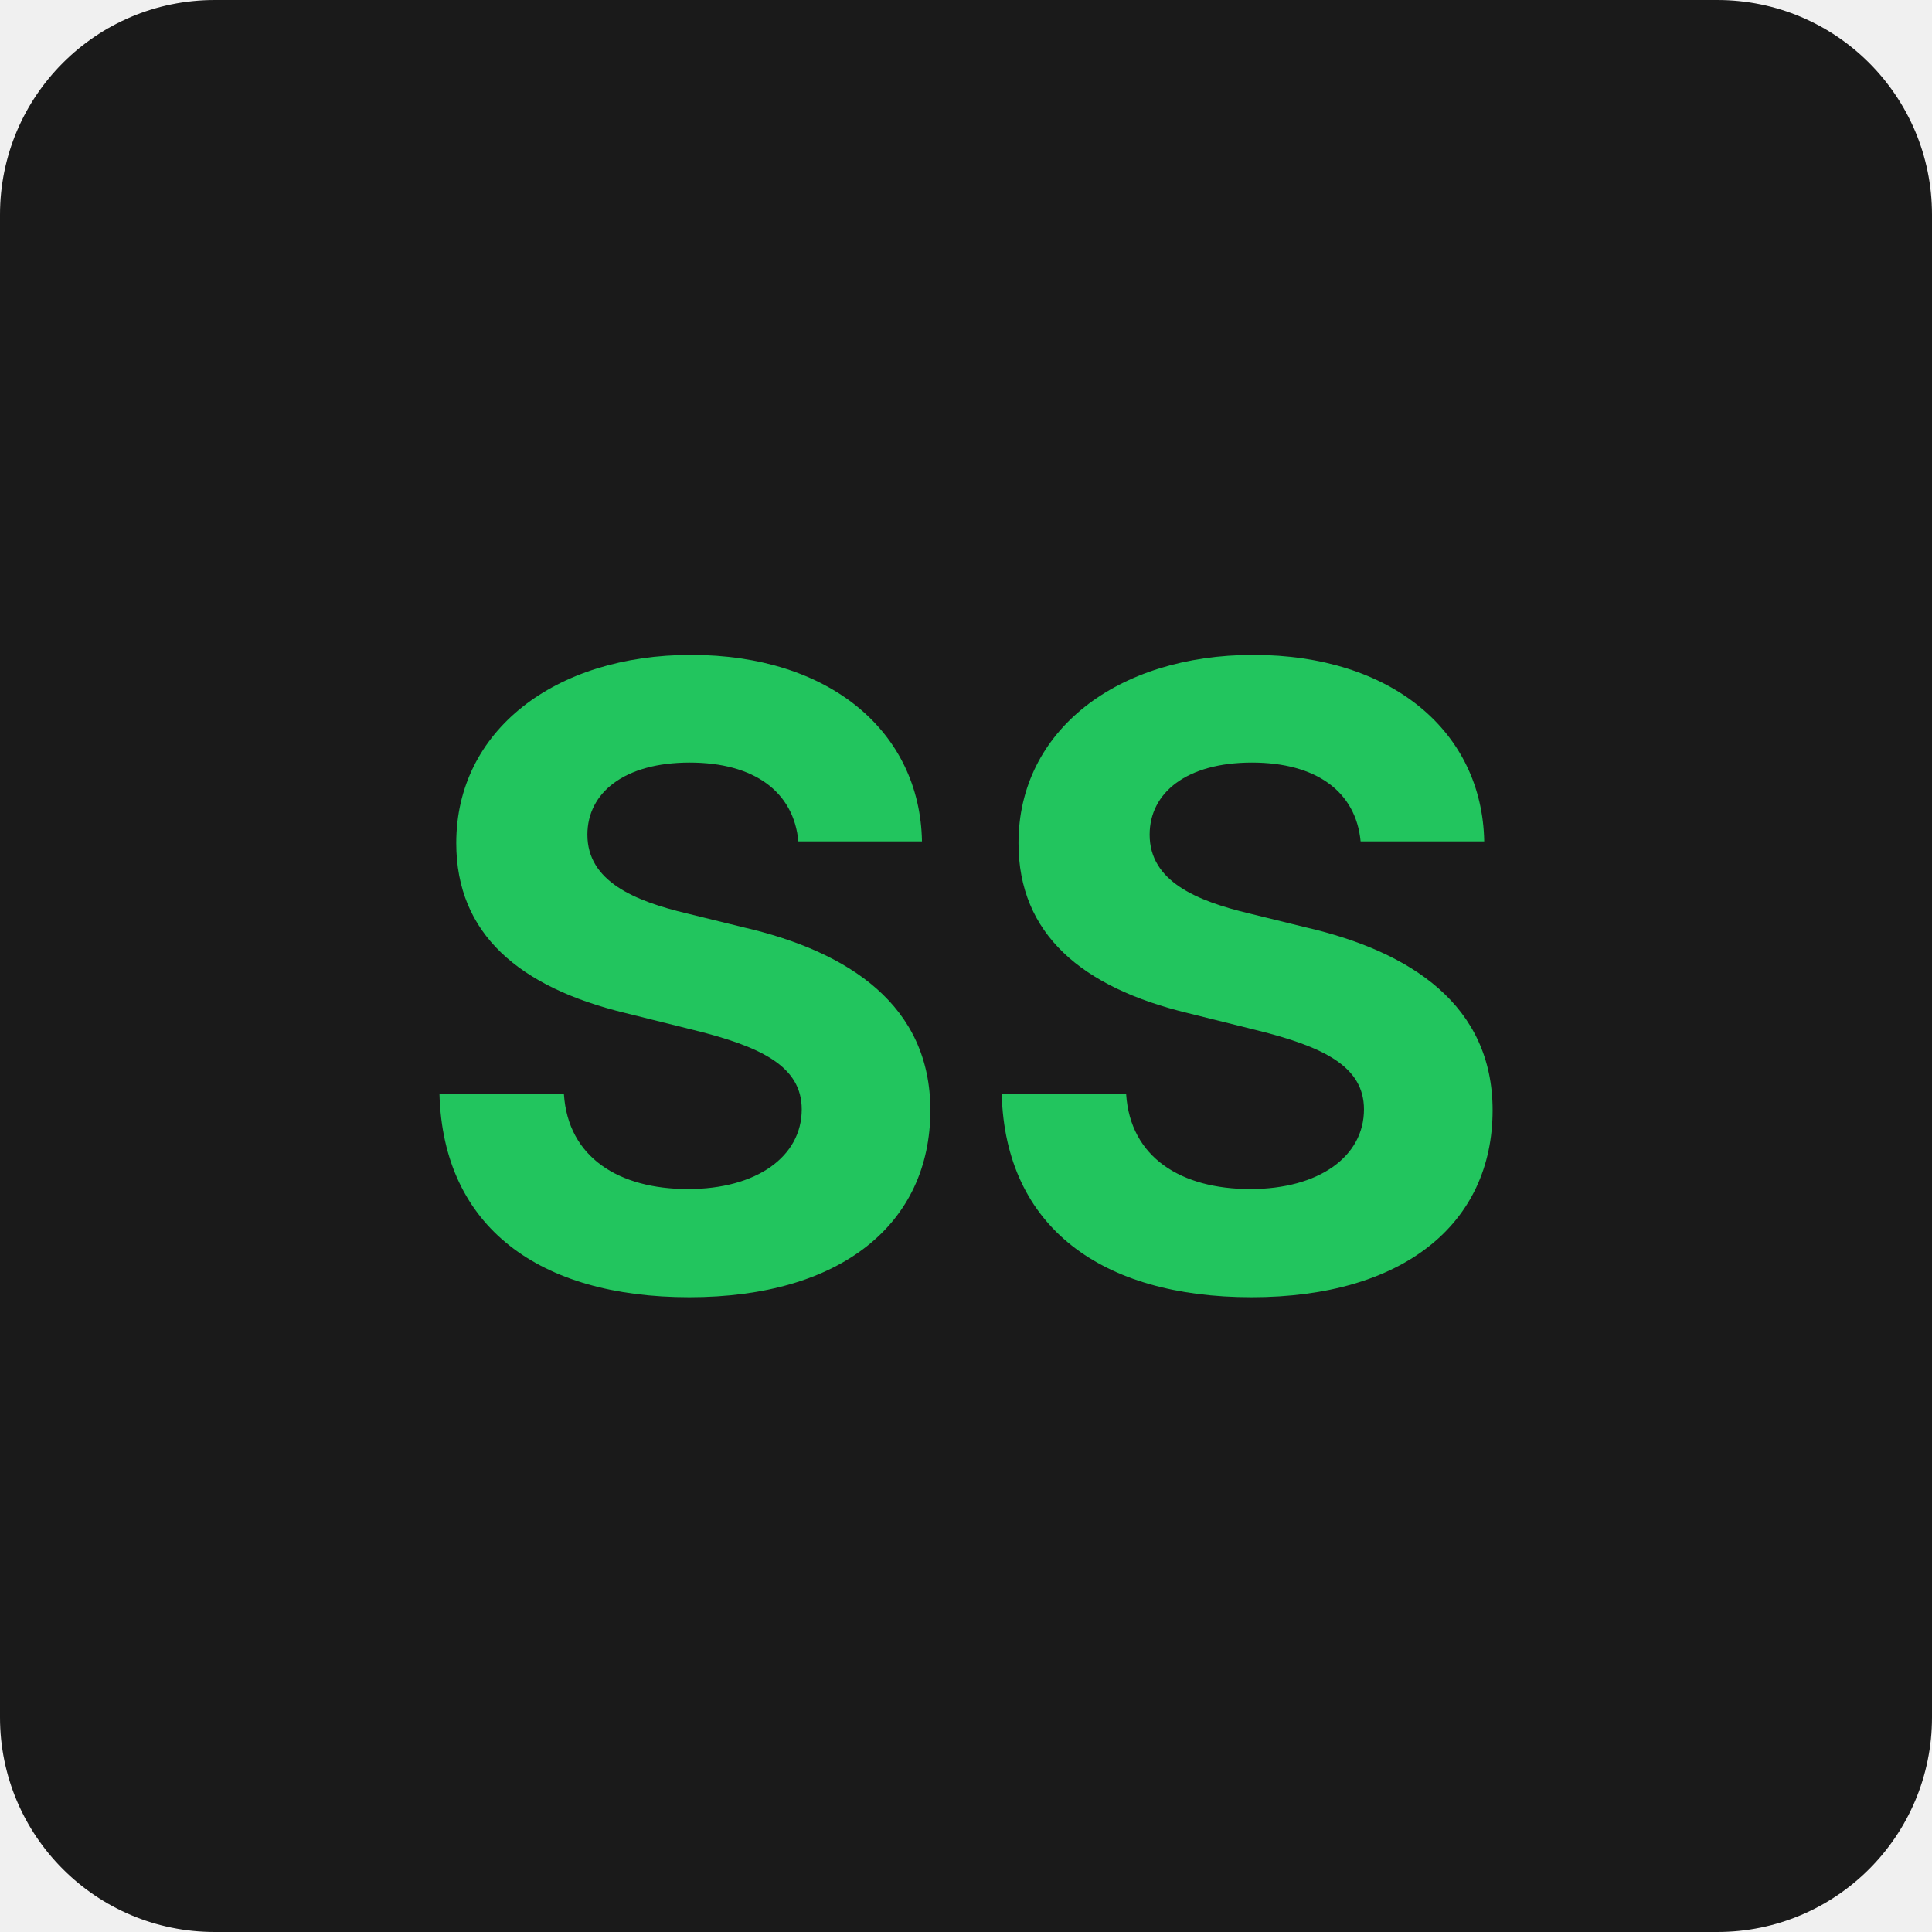
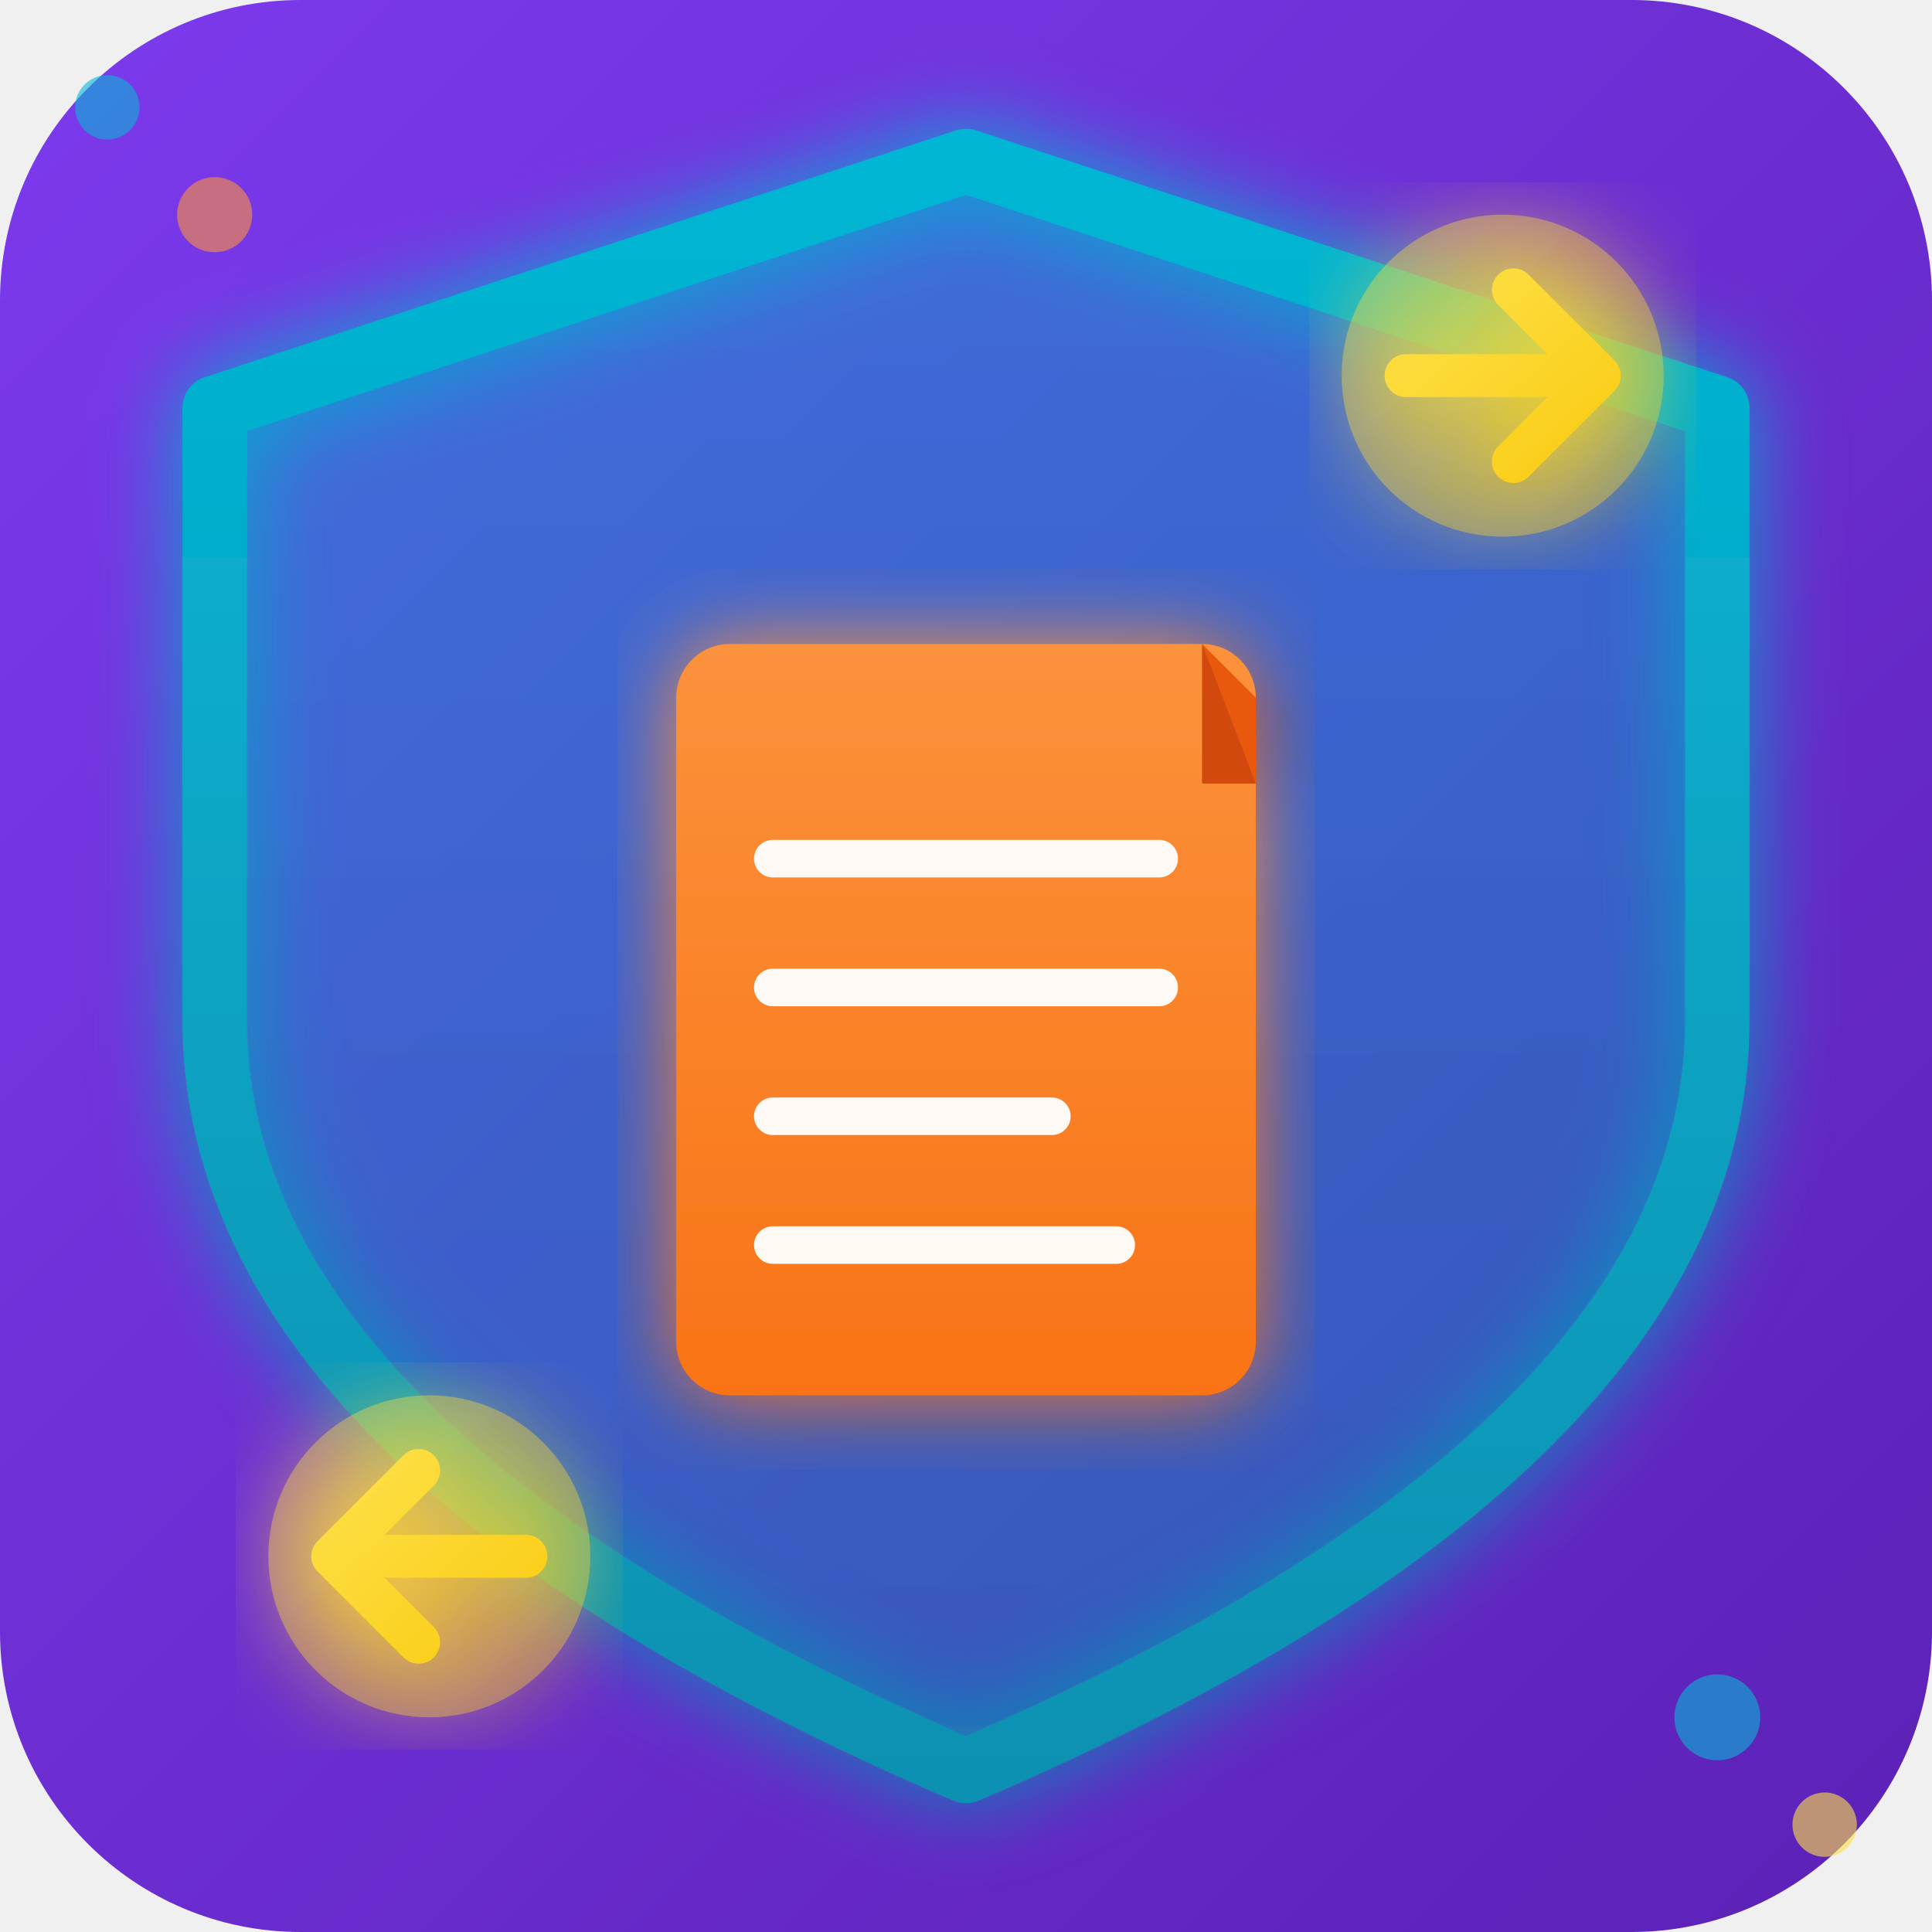
<svg xmlns="http://www.w3.org/2000/svg" viewBox="0 0 180 180">
-   <rect width="180" height="180" fill="#1a1a1a" rx="20" />
-   <text x="90" y="120" font-family="system-ui, -apple-system, sans-serif" font-size="80" font-weight="700" fill="#22c55e" text-anchor="middle">SS</text>
+   <defs>
+     <linearGradient id="bgGrad" x1="0%" y1="0%" x2="100%" y2="100%">
+       <stop offset="0%" style="stop-color:#7c3aed;stop-opacity:1" />
+       <stop offset="100%" style="stop-color:#5b21b6;stop-opacity:1" />
+     </linearGradient>
+     <linearGradient id="shieldGrad" x1="0%" y1="0%" x2="0%" y2="100%">
+       <stop offset="0%" style="stop-color:#06b6d4;stop-opacity:1" />
+       <stop offset="100%" style="stop-color:#0891b2;stop-opacity:1" />
+     </linearGradient>
+     <linearGradient id="fileGrad" x1="0%" y1="0%" x2="0%" y2="100%">
+       <stop offset="0%" style="stop-color:#fb923c;stop-opacity:1" />
+       <stop offset="100%" style="stop-color:#f97316;stop-opacity:1" />
+     </linearGradient>
+     <linearGradient id="arrowGrad" x1="0%" y1="0%" x2="100%" y2="100%">
+       <stop offset="0%" style="stop-color:#fde047;stop-opacity:1" />
+       <stop offset="100%" style="stop-color:#facc15;stop-opacity:1" />
+     </linearGradient>
+     <filter id="glow">
+       <feGaussianBlur stdDeviation="3.5" result="coloredBlur" />
+       <feMerge>
+         <feMergeNode in="coloredBlur" />
+         <feMergeNode in="SourceGraphic" />
+       </feMerge>
+     </filter>
+     <filter id="strongGlow">
+       <feGaussianBlur stdDeviation="4" result="coloredBlur" />
+       <feMerge>
+         <feMergeNode in="coloredBlur" />
+         <feMergeNode in="SourceGraphic" />
+       </feMerge>
+     </filter>
+   </defs>
+   <rect width="180" height="180" fill="url(#bgGrad)" rx="28" />
+   <g filter="url(#strongGlow)">
+     <path d="M90 15 L160 38 L160 95 Q160 135 90 165 Q20 135 20 95 L20 38 Z" fill="url(#shieldGrad)" opacity="0.25" />
+     <path d="M90 15 L160 38 L160 95 Q160 135 90 165 Q20 135 20 95 L20 38 Z" fill="none" stroke="url(#shieldGrad)" stroke-width="6" stroke-linejoin="round" />
+   </g>
+   <g opacity="0.5" filter="url(#glow)">
+     <rect x="80" y="88" width="20" height="24" rx="2.5" fill="url(#shieldGrad)" />
+     <path d="M83 88 L83 80 Q83 73 90 73 Q97 73 97 80 L97 88" fill="none" stroke="url(#shieldGrad)" stroke-width="3.5" />
+   </g>
+   <g filter="url(#strongGlow)">
+     <rect x="63" y="60" width="54" height="70" rx="5" fill="url(#fileGrad)" />
+     <path d="M112 60 L112 73 L117 73 L117 65 Z" fill="#ea580c" />
+     <path d="M112 60 L112 73 L117 73" fill="#c2410c" opacity="0.6" />
+     <line x1="72" y1="80" x2="108" y2="80" stroke="#fff" stroke-width="3.5" stroke-linecap="round" opacity="0.95" />
+     <line x1="72" y1="92" x2="108" y2="92" stroke="#fff" stroke-width="3.5" stroke-linecap="round" opacity="0.95" />
+     <line x1="72" y1="104" x2="98" y2="104" stroke="#fff" stroke-width="3.5" stroke-linecap="round" opacity="0.95" />
+     <line x1="72" y1="116" x2="104" y2="116" stroke="#fff" stroke-width="3.5" stroke-linecap="round" opacity="0.95" />
+   </g>
+   <g filter="url(#strongGlow)">
+     <circle cx="140" cy="35" r="15" fill="url(#arrowGrad)" opacity="0.4" />
+     <path d="M131 35 L149 35 M149 35 L141 27 M149 35 L141 43" stroke="url(#arrowGrad)" stroke-width="4" stroke-linecap="round" stroke-linejoin="round" />
+   </g>
+   <g filter="url(#strongGlow)">
+     <circle cx="40" cy="145" r="15" fill="url(#arrowGrad)" opacity="0.4" />
+     <path d="M49 145 L31 145 M31 145 L39 137 M31 145 L39 153" stroke="url(#arrowGrad)" stroke-width="4" stroke-linecap="round" stroke-linejoin="round" />
+   </g>
+   <circle cx="160" cy="160" r="4" fill="#06b6d4" opacity="0.6" />
+   <circle cx="170" cy="170" r="3" fill="#fde047" opacity="0.6" />
+   <circle cx="20" cy="20" r="3.5" fill="#fb923c" opacity="0.6" />
+   <circle cx="10" cy="10" r="3" fill="#06b6d4" opacity="0.6" />
</svg>
